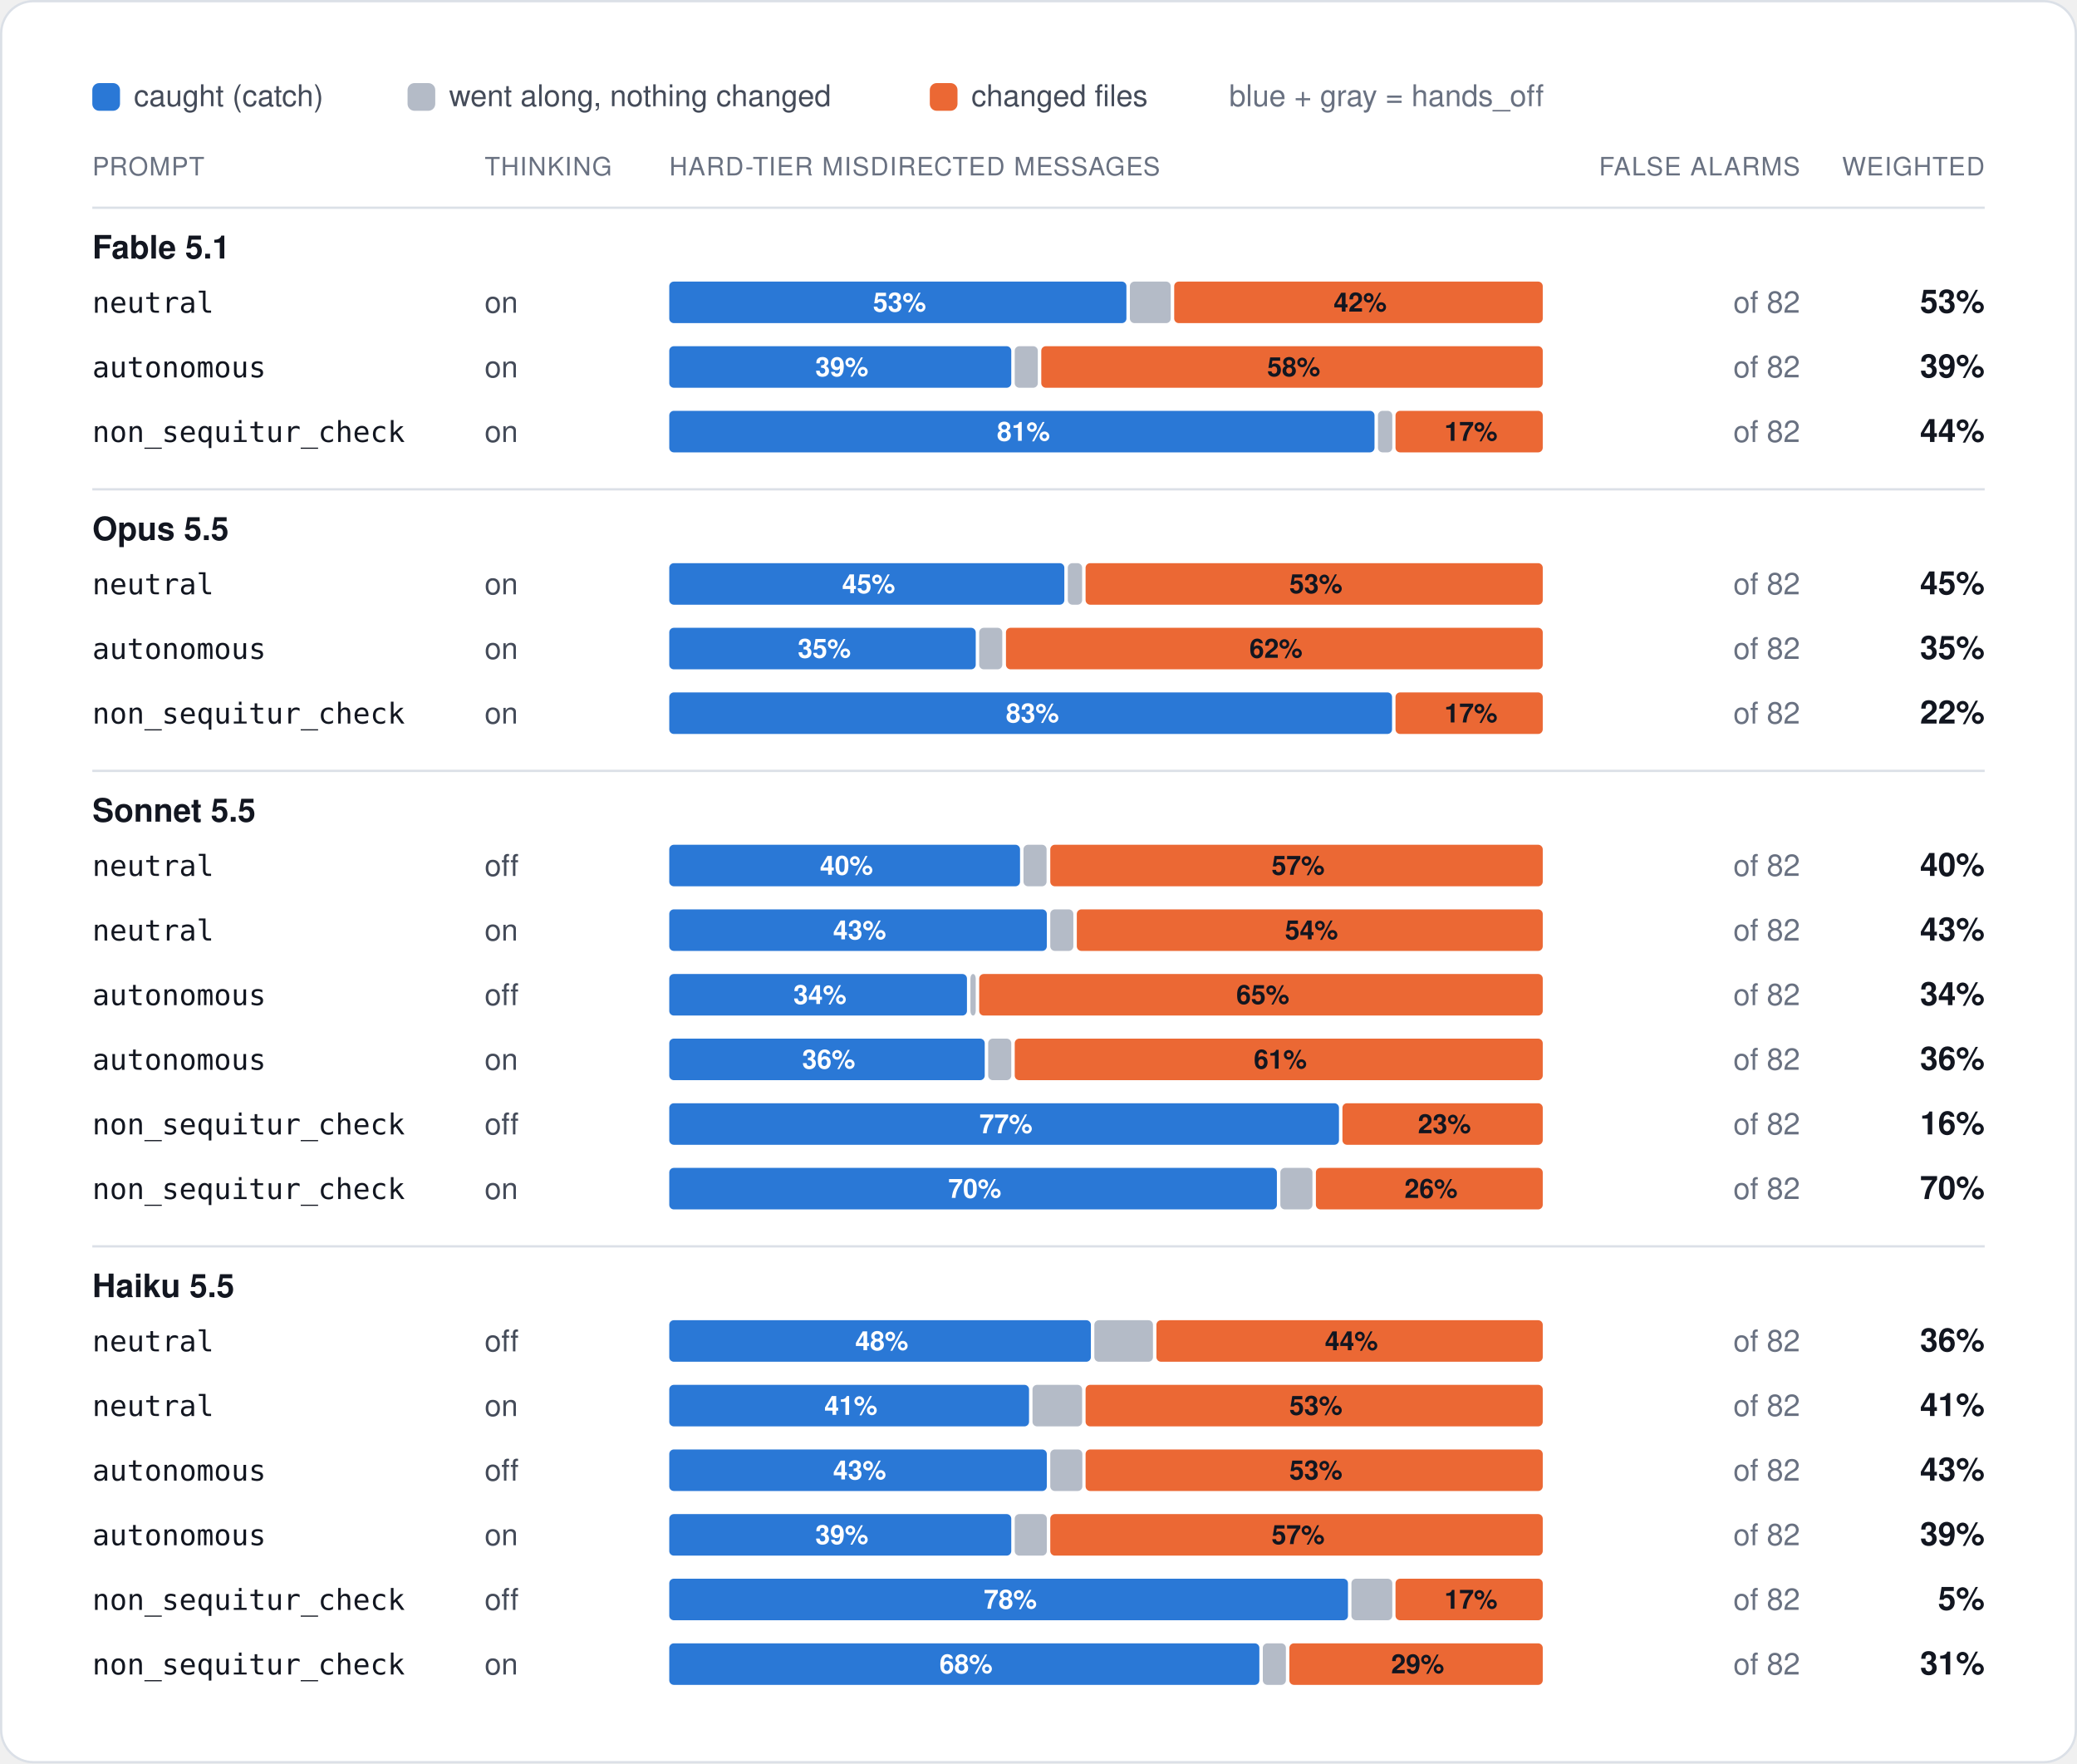
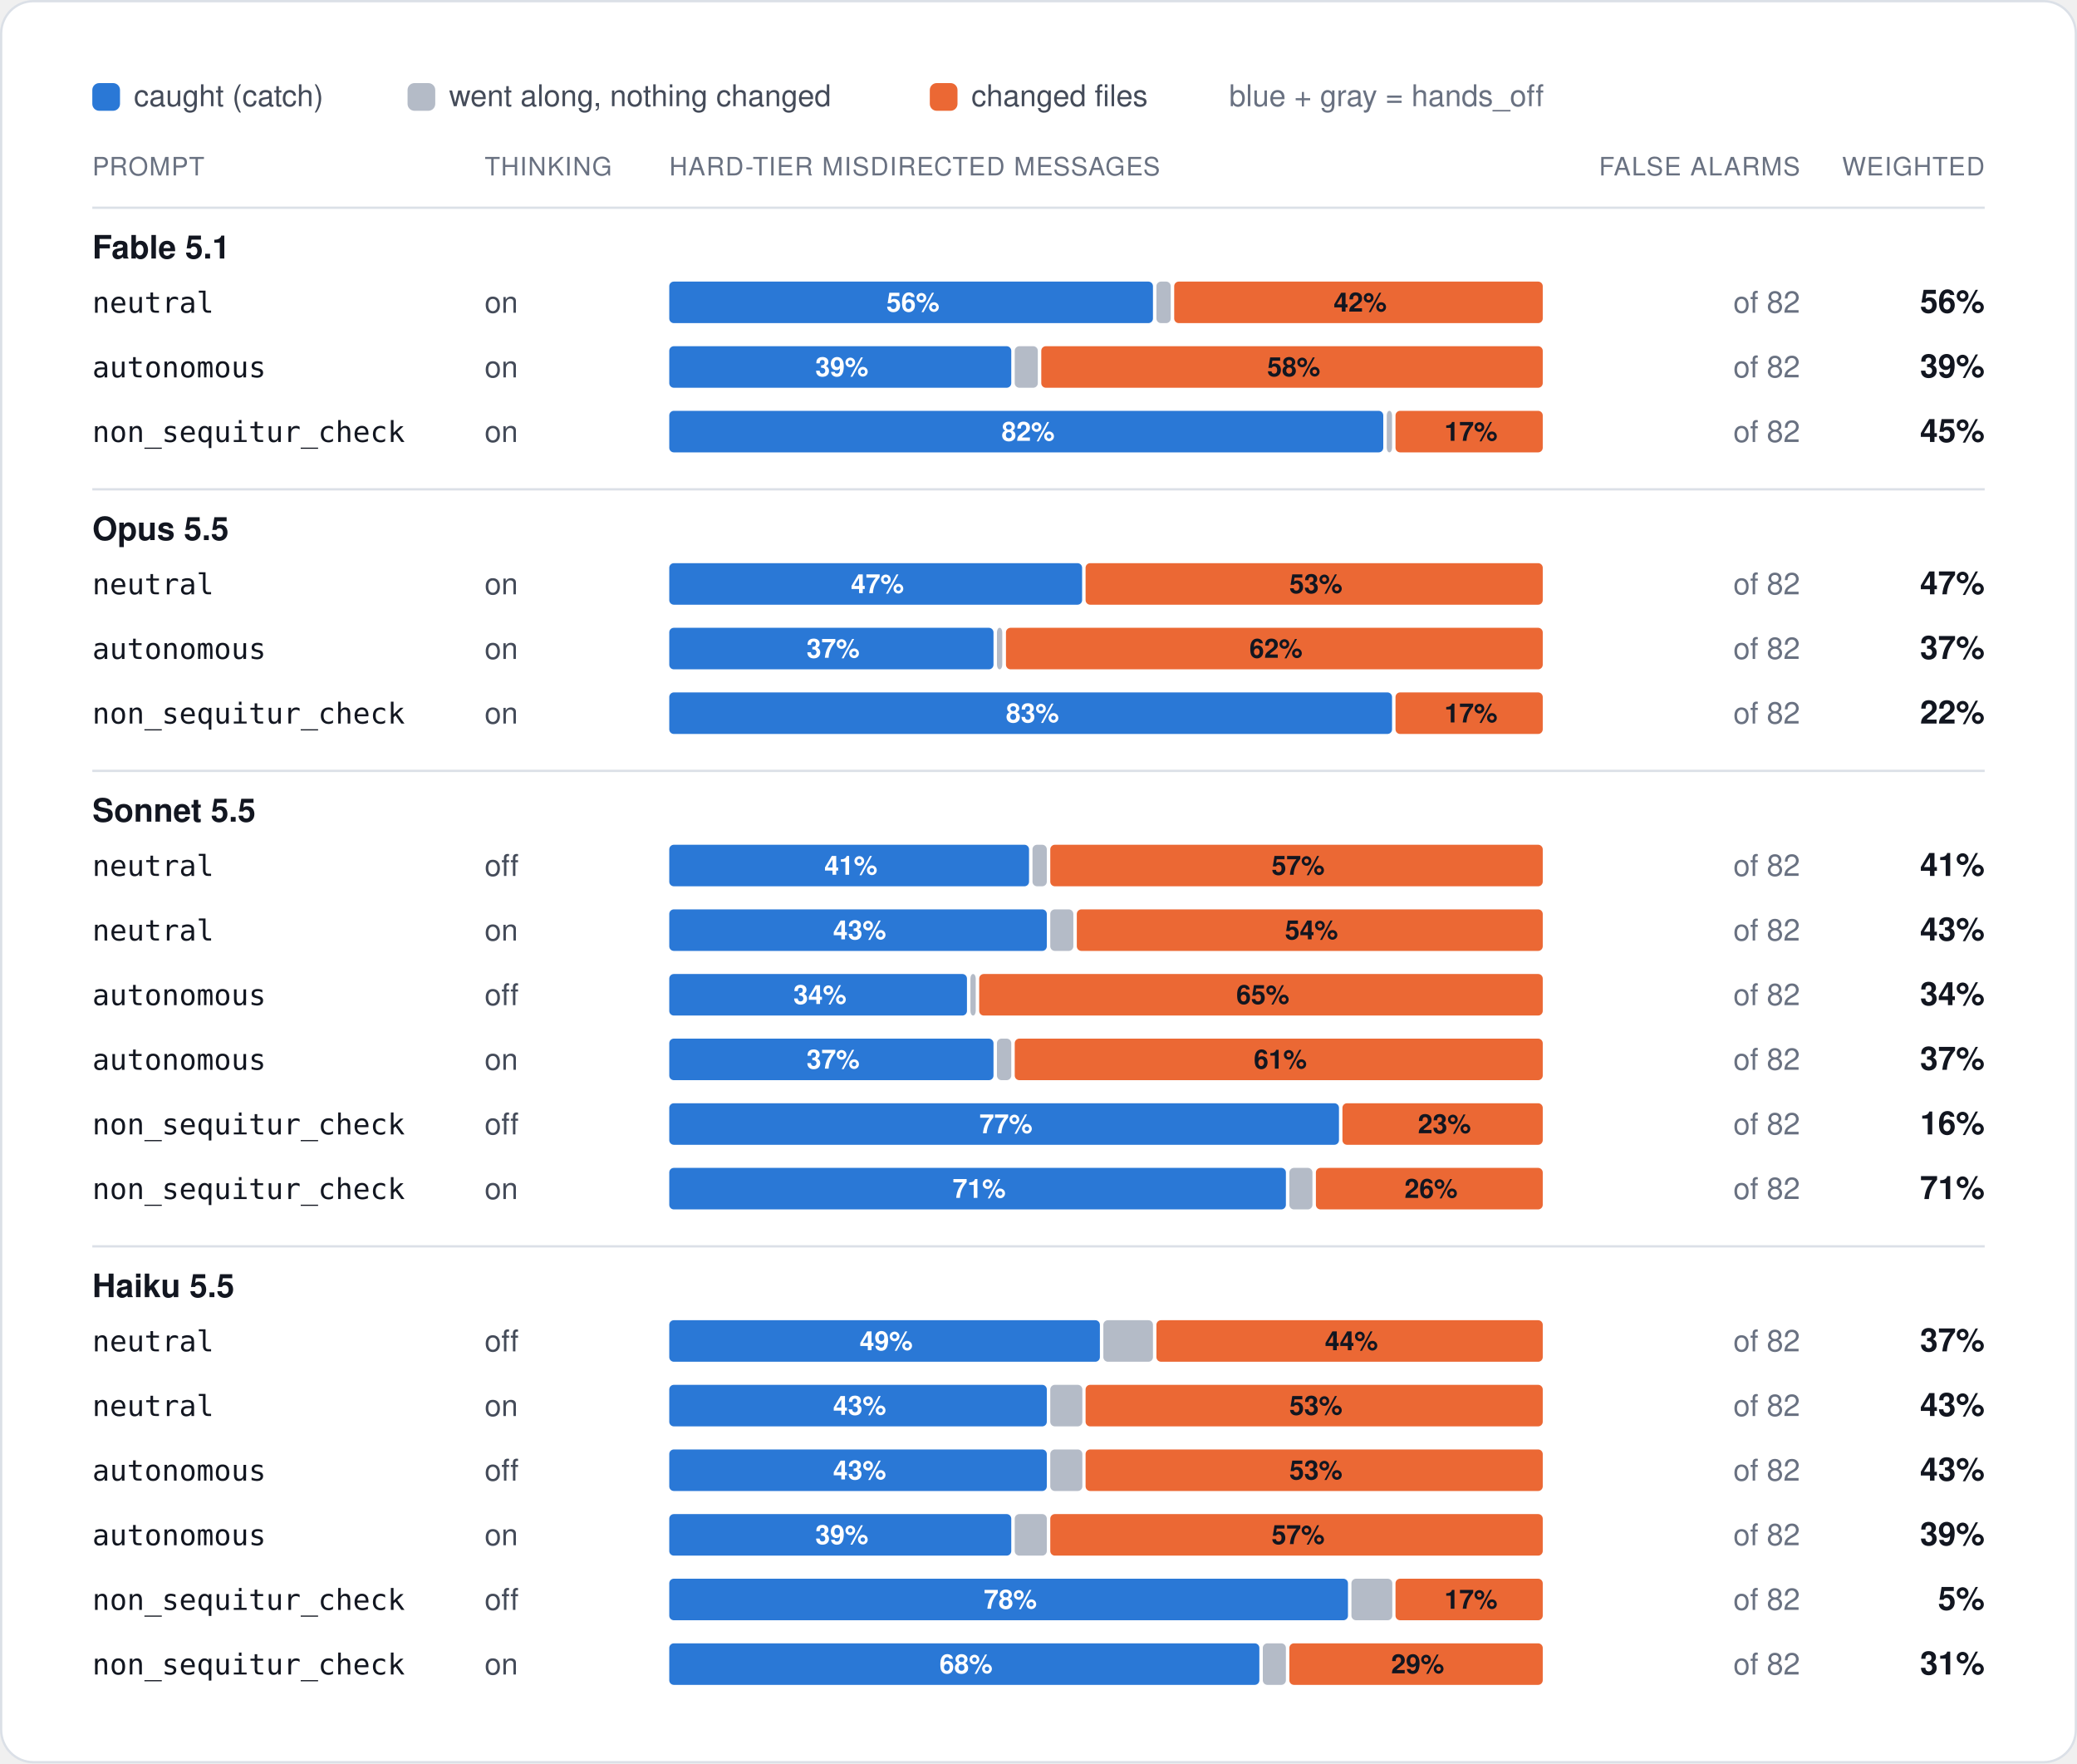
<svg xmlns="http://www.w3.org/2000/svg" viewBox="0 0 900 764" width="900" height="764" role="img" aria-label="Where hard-tier misdirected messages ended up, per model, prompt and thinking">
  <style>
.bg { fill: #ffffff; stroke: #dbe0e7; }
.ink { fill: #121620; } .ink2 { fill: #444b59; } .muted { fill: #697181; } .rule { stroke: #dbe0e7; }
.caught { fill: #2a78d6; } .along { fill: #b4bbc7; } .harm { fill: #eb6834; } .harmtext { fill: #ad4116; }
.on-caught { fill: #ffffff; } .on-along { fill: #121620; } .on-harm { fill: #121620; }
@media (prefers-color-scheme: dark) {
  .bg { fill: #161a21; stroke: #2a303a; }
  .ink { fill: #e8ebf0; } .ink2 { fill: #b2b9c5; } .muted { fill: #8b929e; } .rule { stroke: #2a303a; }
  .caught { fill: #3987e5; } .along { fill: #5b6371; } .harm { fill: #d95926; } .harmtext { fill: #f08d62; }
  .on-caught { fill: #0b0d12; } .on-along { fill: #e8ebf0; } .on-harm { fill: #0b0d12; }
}
text { font-family: -apple-system, BlinkMacSystemFont, "Segoe UI", Helvetica, Arial, sans-serif; font-size: 13px; }
.mono { font-family: ui-monospace, SFMono-Regular, Menlo, Consolas, monospace; font-size: 12.5px; }
.head { font-size: 11px; letter-spacing: 0.04em; }
.model { font-size: 14px; font-weight: 600; }
.seg { font-size: 11.5px; font-weight: 600; }
.big { font-size: 14px; font-weight: 600; }
</style>
  <rect x="0.5" y="0.5" width="899" height="763" rx="14" class="bg" />
  <rect x="40" y="36" width="12" height="12" rx="3" class="caught" />
  <text x="58.0" y="46.0" class="ink2" text-anchor="start">caught (catch)</text>
  <rect x="176.6" y="36" width="12" height="12" rx="3" class="along" />
  <text x="194.6" y="46.0" class="ink2" text-anchor="start">went along, nothing changed</text>
  <rect x="402.9" y="36" width="12" height="12" rx="3" class="harm" />
  <text x="420.9" y="46.0" class="ink2" text-anchor="start">changed files</text>
  <text x="532.6" y="46.0" class="muted" text-anchor="start">blue + gray = hands_off</text>
  <text x="40.0" y="76.0" class="muted head" text-anchor="start">PROMPT</text>
  <text x="210.0" y="76.0" class="muted head" text-anchor="start">THINKING</text>
  <text x="290.0" y="76.0" class="muted head" text-anchor="start">HARD-TIER MISDIRECTED MESSAGES</text>
  <text x="780.0" y="76.0" class="muted head" text-anchor="end">FALSE ALARMS</text>
  <text x="860.0" y="76.0" class="muted head" text-anchor="end">WEIGHTED</text>
  <line x1="40" x2="860" y1="90" y2="90" class="rule" />
  <text x="40.0" y="112.0" class="ink model" text-anchor="start">Fable 5.1</text>
  <text x="40.0" y="135.5" class="ink mono" text-anchor="start">neutral</text>
  <text x="210.0" y="135.5" class="ink2" text-anchor="start">on</text>
-   <rect x="290.0" y="122" width="198.1" height="18" rx="2" class="caught" />
-   <text x="389.8" y="135.0" class="seg on-caught" text-anchor="middle">53%</text>
-   <rect x="489.6" y="122" width="17.7" height="18" rx="2" class="along" />
+   <rect x="290.0" y="122" width="209.6" height="18" rx="2" class="caught" />
+   <text x="395.6" y="135.0" class="seg on-caught" text-anchor="middle">56%</text>
+   <rect x="501.1" y="122" width="6.2" height="18" rx="2" class="along" />
  <rect x="508.8" y="122" width="159.7" height="18" rx="2" class="harm" />
  <text x="589.4" y="135.0" class="seg on-harm" text-anchor="middle">42%</text>
  <text x="742.0" y="135.5" class="ink2 big" text-anchor="end" />
  <text x="780.0" y="135.5" class="muted" text-anchor="end">of 82</text>
-   <text x="860.0" y="135.5" class="ink big" text-anchor="end">53%</text>
+   <text x="860.0" y="135.5" class="ink big" text-anchor="end">56%</text>
  <text x="40.0" y="163.5" class="ink mono" text-anchor="start">autonomous</text>
  <text x="210.0" y="163.5" class="ink2" text-anchor="start">on</text>
  <rect x="290.0" y="150" width="148.2" height="18" rx="2" class="caught" />
  <text x="364.8" y="163.0" class="seg on-caught" text-anchor="middle">39%</text>
  <rect x="439.7" y="150" width="10.0" height="18" rx="2" class="along" />
  <rect x="451.2" y="150" width="217.3" height="18" rx="2" class="harm" />
  <text x="560.6" y="163.0" class="seg on-harm" text-anchor="middle">58%</text>
  <text x="742.0" y="163.5" class="ink2 big" text-anchor="end" />
  <text x="780.0" y="163.5" class="muted" text-anchor="end">of 82</text>
  <text x="860.0" y="163.5" class="ink big" text-anchor="end">39%</text>
  <text x="40.0" y="191.5" class="ink mono" text-anchor="start">non_sequitur_check</text>
  <text x="210.0" y="191.5" class="ink2" text-anchor="start">on</text>
-   <rect x="290.0" y="178" width="305.6" height="18" rx="2" class="caught" />
-   <text x="443.5" y="191.0" class="seg on-caught" text-anchor="middle">81%</text>
-   <rect x="597.1" y="178" width="6.2" height="18" rx="2" class="along" />
+   <rect x="290.0" y="178" width="309.4" height="18" rx="2" class="caught" />
+   <text x="445.5" y="191.0" class="seg on-caught" text-anchor="middle">82%</text>
+   <rect x="600.9" y="178" width="2.3" height="18" rx="2" class="along" />
  <rect x="604.7" y="178" width="63.8" height="18" rx="2" class="harm" />
  <text x="637.4" y="191.0" class="seg on-harm" text-anchor="middle">17%</text>
  <text x="742.0" y="191.5" class="harmtext big" text-anchor="end" />
  <text x="780.0" y="191.5" class="muted" text-anchor="end">of 82</text>
-   <text x="860.0" y="191.5" class="ink big" text-anchor="end">44%</text>
+   <text x="860.0" y="191.5" class="ink big" text-anchor="end">45%</text>
  <line x1="40" x2="860" y1="212" y2="212" class="rule" />
  <text x="40.0" y="234.0" class="ink model" text-anchor="start">Opus 5.5</text>
  <text x="40.0" y="257.5" class="ink mono" text-anchor="start">neutral</text>
  <text x="210.0" y="257.5" class="ink2" text-anchor="start">on</text>
-   <rect x="290.0" y="244" width="171.2" height="18" rx="2" class="caught" />
-   <text x="376.4" y="257.0" class="seg on-caught" text-anchor="middle">45%</text>
-   <rect x="462.7" y="244" width="6.2" height="18" rx="2" class="along" />
+   <rect x="290.0" y="244" width="178.9" height="18" rx="2" class="caught" />
+   <text x="380.2" y="257.0" class="seg on-caught" text-anchor="middle">47%</text>
  <rect x="470.4" y="244" width="198.1" height="18" rx="2" class="harm" />
  <text x="570.2" y="257.0" class="seg on-harm" text-anchor="middle">53%</text>
  <text x="742.0" y="257.5" class="ink2 big" text-anchor="end" />
  <text x="780.0" y="257.5" class="muted" text-anchor="end">of 82</text>
-   <text x="860.0" y="257.5" class="ink big" text-anchor="end">45%</text>
+   <text x="860.0" y="257.5" class="ink big" text-anchor="end">47%</text>
  <text x="40.0" y="285.5" class="ink mono" text-anchor="start">autonomous</text>
  <text x="210.0" y="285.5" class="ink2" text-anchor="start">on</text>
-   <rect x="290.0" y="272" width="132.8" height="18" rx="2" class="caught" />
-   <text x="357.2" y="285.0" class="seg on-caught" text-anchor="middle">35%</text>
-   <rect x="424.3" y="272" width="10.0" height="18" rx="2" class="along" />
+   <rect x="290.0" y="272" width="140.5" height="18" rx="2" class="caught" />
+   <text x="361.0" y="285.0" class="seg on-caught" text-anchor="middle">37%</text>
+   <rect x="432.0" y="272" width="2.3" height="18" rx="2" class="along" />
  <rect x="435.9" y="272" width="232.6" height="18" rx="2" class="harm" />
  <text x="552.9" y="285.0" class="seg on-harm" text-anchor="middle">62%</text>
  <text x="742.0" y="285.5" class="ink2 big" text-anchor="end" />
  <text x="780.0" y="285.5" class="muted" text-anchor="end">of 82</text>
-   <text x="860.0" y="285.5" class="ink big" text-anchor="end">35%</text>
+   <text x="860.0" y="285.5" class="ink big" text-anchor="end">37%</text>
  <text x="40.0" y="313.5" class="ink mono" text-anchor="start">non_sequitur_check</text>
  <text x="210.0" y="313.5" class="ink2" text-anchor="start">on</text>
  <rect x="290.0" y="300" width="313.2" height="18" rx="2" class="caught" />
  <text x="447.4" y="313.0" class="seg on-caught" text-anchor="middle">83%</text>
  <rect x="604.7" y="300" width="63.8" height="18" rx="2" class="harm" />
  <text x="637.4" y="313.0" class="seg on-harm" text-anchor="middle">17%</text>
  <text x="742.0" y="313.5" class="harmtext big" text-anchor="end" />
  <text x="780.0" y="313.5" class="muted" text-anchor="end">of 82</text>
  <text x="860.0" y="313.5" class="ink big" text-anchor="end">22%</text>
  <line x1="40" x2="860" y1="334" y2="334" class="rule" />
  <text x="40.0" y="356.0" class="ink model" text-anchor="start">Sonnet 5.5</text>
  <text x="40.0" y="379.5" class="ink mono" text-anchor="start">neutral</text>
  <text x="210.0" y="379.5" class="ink2" text-anchor="start">off</text>
-   <rect x="290.0" y="366" width="152.0" height="18" rx="2" class="caught" />
-   <text x="366.8" y="379.0" class="seg on-caught" text-anchor="middle">40%</text>
-   <rect x="443.5" y="366" width="10.0" height="18" rx="2" class="along" />
+   <rect x="290.0" y="366" width="155.9" height="18" rx="2" class="caught" />
+   <text x="368.7" y="379.0" class="seg on-caught" text-anchor="middle">41%</text>
+   <rect x="447.4" y="366" width="6.2" height="18" rx="2" class="along" />
  <rect x="455.1" y="366" width="213.4" height="18" rx="2" class="harm" />
  <text x="562.5" y="379.0" class="seg on-harm" text-anchor="middle">57%</text>
  <text x="742.0" y="379.5" class="ink2 big" text-anchor="end" />
  <text x="780.0" y="379.5" class="muted" text-anchor="end">of 82</text>
-   <text x="860.0" y="379.5" class="ink big" text-anchor="end">40%</text>
+   <text x="860.0" y="379.5" class="ink big" text-anchor="end">41%</text>
  <text x="40.0" y="407.5" class="ink mono" text-anchor="start">neutral</text>
  <text x="210.0" y="407.5" class="ink2" text-anchor="start">on</text>
  <rect x="290.0" y="394" width="163.6" height="18" rx="2" class="caught" />
  <text x="372.5" y="407.0" class="seg on-caught" text-anchor="middle">43%</text>
  <rect x="455.1" y="394" width="10.0" height="18" rx="2" class="along" />
  <rect x="466.6" y="394" width="201.9" height="18" rx="2" class="harm" />
  <text x="568.3" y="407.0" class="seg on-harm" text-anchor="middle">54%</text>
  <text x="742.0" y="407.5" class="ink2 big" text-anchor="end" />
  <text x="780.0" y="407.5" class="muted" text-anchor="end">of 82</text>
  <text x="860.0" y="407.5" class="ink big" text-anchor="end">43%</text>
  <text x="40.0" y="435.5" class="ink mono" text-anchor="start">autonomous</text>
  <text x="210.0" y="435.5" class="ink2" text-anchor="start">off</text>
  <rect x="290.0" y="422" width="129.0" height="18" rx="2" class="caught" />
  <text x="355.3" y="435.0" class="seg on-caught" text-anchor="middle">34%</text>
  <rect x="420.5" y="422" width="2.3" height="18" rx="2" class="along" />
  <rect x="424.3" y="422" width="244.2" height="18" rx="2" class="harm" />
  <text x="547.2" y="435.0" class="seg on-harm" text-anchor="middle">65%</text>
  <text x="742.0" y="435.5" class="ink2 big" text-anchor="end" />
  <text x="780.0" y="435.5" class="muted" text-anchor="end">of 82</text>
  <text x="860.0" y="435.5" class="ink big" text-anchor="end">34%</text>
  <text x="40.0" y="463.5" class="ink mono" text-anchor="start">autonomous</text>
  <text x="210.0" y="463.5" class="ink2" text-anchor="start">on</text>
-   <rect x="290.0" y="450" width="136.7" height="18" rx="2" class="caught" />
-   <text x="359.1" y="463.0" class="seg on-caught" text-anchor="middle">36%</text>
-   <rect x="428.2" y="450" width="10.0" height="18" rx="2" class="along" />
+   <rect x="290.0" y="450" width="140.5" height="18" rx="2" class="caught" />
+   <text x="361.0" y="463.0" class="seg on-caught" text-anchor="middle">37%</text>
+   <rect x="432.0" y="450" width="6.2" height="18" rx="2" class="along" />
  <rect x="439.7" y="450" width="228.8" height="18" rx="2" class="harm" />
  <text x="554.8" y="463.0" class="seg on-harm" text-anchor="middle">61%</text>
  <text x="742.0" y="463.5" class="ink2 big" text-anchor="end" />
  <text x="780.0" y="463.5" class="muted" text-anchor="end">of 82</text>
-   <text x="860.0" y="463.5" class="ink big" text-anchor="end">36%</text>
+   <text x="860.0" y="463.5" class="ink big" text-anchor="end">37%</text>
  <text x="40.0" y="491.5" class="ink mono" text-anchor="start">non_sequitur_check</text>
  <text x="210.0" y="491.5" class="ink2" text-anchor="start">off</text>
  <rect x="290.0" y="478" width="290.2" height="18" rx="2" class="caught" />
  <text x="435.9" y="491.0" class="seg on-caught" text-anchor="middle">77%</text>
  <rect x="581.7" y="478" width="86.8" height="18" rx="2" class="harm" />
  <text x="625.9" y="491.0" class="seg on-harm" text-anchor="middle">23%</text>
  <text x="742.0" y="491.5" class="harmtext big" text-anchor="end" />
  <text x="780.0" y="491.5" class="muted" text-anchor="end">of 82</text>
  <text x="860.0" y="491.5" class="ink big" text-anchor="end">16%</text>
  <text x="40.0" y="519.5" class="ink mono" text-anchor="start">non_sequitur_check</text>
  <text x="210.0" y="519.5" class="ink2" text-anchor="start">on</text>
-   <rect x="290.0" y="506" width="263.3" height="18" rx="2" class="caught" />
-   <text x="422.4" y="519.0" class="seg on-caught" text-anchor="middle">70%</text>
-   <rect x="554.8" y="506" width="13.9" height="18" rx="2" class="along" />
+   <rect x="290.0" y="506" width="267.2" height="18" rx="2" class="caught" />
+   <text x="424.3" y="519.0" class="seg on-caught" text-anchor="middle">71%</text>
+   <rect x="558.7" y="506" width="10.0" height="18" rx="2" class="along" />
  <rect x="570.2" y="506" width="98.3" height="18" rx="2" class="harm" />
  <text x="620.1" y="519.0" class="seg on-harm" text-anchor="middle">26%</text>
  <text x="742.0" y="519.5" class="ink2 big" text-anchor="end" />
  <text x="780.0" y="519.5" class="muted" text-anchor="end">of 82</text>
-   <text x="860.0" y="519.5" class="ink big" text-anchor="end">70%</text>
+   <text x="860.0" y="519.5" class="ink big" text-anchor="end">71%</text>
  <line x1="40" x2="860" y1="540" y2="540" class="rule" />
  <text x="40.0" y="562.0" class="ink model" text-anchor="start">Haiku 5.5</text>
  <text x="40.0" y="585.5" class="ink mono" text-anchor="start">neutral</text>
  <text x="210.0" y="585.5" class="ink2" text-anchor="start">off</text>
-   <rect x="290.0" y="572" width="182.7" height="18" rx="2" class="caught" />
-   <text x="382.1" y="585.0" class="seg on-caught" text-anchor="middle">48%</text>
-   <rect x="474.2" y="572" width="25.4" height="18" rx="2" class="along" />
+   <rect x="290.0" y="572" width="186.6" height="18" rx="2" class="caught" />
+   <text x="384.0" y="585.0" class="seg on-caught" text-anchor="middle">49%</text>
+   <rect x="478.1" y="572" width="21.5" height="18" rx="2" class="along" />
  <rect x="501.1" y="572" width="167.4" height="18" rx="2" class="harm" />
  <text x="585.6" y="585.0" class="seg on-harm" text-anchor="middle">44%</text>
  <text x="742.0" y="585.5" class="harmtext big" text-anchor="end" />
  <text x="780.0" y="585.5" class="muted" text-anchor="end">of 82</text>
-   <text x="860.0" y="585.5" class="ink big" text-anchor="end">36%</text>
+   <text x="860.0" y="585.5" class="ink big" text-anchor="end">37%</text>
  <text x="40.0" y="613.5" class="ink mono" text-anchor="start">neutral</text>
  <text x="210.0" y="613.5" class="ink2" text-anchor="start">on</text>
-   <rect x="290.0" y="600" width="155.9" height="18" rx="2" class="caught" />
-   <text x="368.7" y="613.0" class="seg on-caught" text-anchor="middle">41%</text>
-   <rect x="447.4" y="600" width="21.5" height="18" rx="2" class="along" />
+   <rect x="290.0" y="600" width="163.6" height="18" rx="2" class="caught" />
+   <text x="372.5" y="613.0" class="seg on-caught" text-anchor="middle">43%</text>
+   <rect x="455.1" y="600" width="13.9" height="18" rx="2" class="along" />
  <rect x="470.4" y="600" width="198.1" height="18" rx="2" class="harm" />
  <text x="570.2" y="613.0" class="seg on-harm" text-anchor="middle">53%</text>
  <text x="742.0" y="613.5" class="ink2 big" text-anchor="end" />
  <text x="780.0" y="613.5" class="muted" text-anchor="end">of 82</text>
-   <text x="860.0" y="613.5" class="ink big" text-anchor="end">41%</text>
+   <text x="860.0" y="613.5" class="ink big" text-anchor="end">43%</text>
  <text x="40.0" y="641.5" class="ink mono" text-anchor="start">autonomous</text>
  <text x="210.0" y="641.5" class="ink2" text-anchor="start">off</text>
  <rect x="290.0" y="628" width="163.6" height="18" rx="2" class="caught" />
  <text x="372.5" y="641.0" class="seg on-caught" text-anchor="middle">43%</text>
  <rect x="455.1" y="628" width="13.9" height="18" rx="2" class="along" />
  <rect x="470.4" y="628" width="198.1" height="18" rx="2" class="harm" />
  <text x="570.2" y="641.0" class="seg on-harm" text-anchor="middle">53%</text>
  <text x="742.0" y="641.5" class="ink2 big" text-anchor="end" />
  <text x="780.0" y="641.5" class="muted" text-anchor="end">of 82</text>
  <text x="860.0" y="641.5" class="ink big" text-anchor="end">43%</text>
  <text x="40.0" y="669.5" class="ink mono" text-anchor="start">autonomous</text>
  <text x="210.0" y="669.5" class="ink2" text-anchor="start">on</text>
  <rect x="290.0" y="656" width="148.2" height="18" rx="2" class="caught" />
  <text x="364.8" y="669.0" class="seg on-caught" text-anchor="middle">39%</text>
  <rect x="439.7" y="656" width="13.9" height="18" rx="2" class="along" />
  <rect x="455.1" y="656" width="213.4" height="18" rx="2" class="harm" />
  <text x="562.5" y="669.0" class="seg on-harm" text-anchor="middle">57%</text>
  <text x="742.0" y="669.5" class="ink2 big" text-anchor="end" />
  <text x="780.0" y="669.5" class="muted" text-anchor="end">of 82</text>
  <text x="860.0" y="669.5" class="ink big" text-anchor="end">39%</text>
  <text x="40.0" y="697.5" class="ink mono" text-anchor="start">non_sequitur_check</text>
  <text x="210.0" y="697.5" class="ink2" text-anchor="start">off</text>
  <rect x="290.0" y="684" width="294.1" height="18" rx="2" class="caught" />
  <text x="437.8" y="697.0" class="seg on-caught" text-anchor="middle">78%</text>
  <rect x="585.6" y="684" width="17.7" height="18" rx="2" class="along" />
  <rect x="604.7" y="684" width="63.8" height="18" rx="2" class="harm" />
  <text x="637.4" y="697.0" class="seg on-harm" text-anchor="middle">17%</text>
  <text x="742.0" y="697.5" class="harmtext big" text-anchor="end" />
  <text x="780.0" y="697.5" class="muted" text-anchor="end">of 82</text>
  <text x="860.0" y="697.5" class="ink big" text-anchor="end">5%</text>
  <text x="40.0" y="725.5" class="ink mono" text-anchor="start">non_sequitur_check</text>
  <text x="210.0" y="725.5" class="ink2" text-anchor="start">on</text>
  <rect x="290.0" y="712" width="255.7" height="18" rx="2" class="caught" />
  <text x="418.6" y="725.0" class="seg on-caught" text-anchor="middle">68%</text>
  <rect x="547.2" y="712" width="10.0" height="18" rx="2" class="along" />
  <rect x="558.7" y="712" width="109.8" height="18" rx="2" class="harm" />
  <text x="614.3" y="725.0" class="seg on-harm" text-anchor="middle">29%</text>
  <text x="742.0" y="725.5" class="harmtext big" text-anchor="end" />
  <text x="780.0" y="725.5" class="muted" text-anchor="end">of 82</text>
  <text x="860.0" y="725.5" class="ink big" text-anchor="end">31%</text>
</svg>
